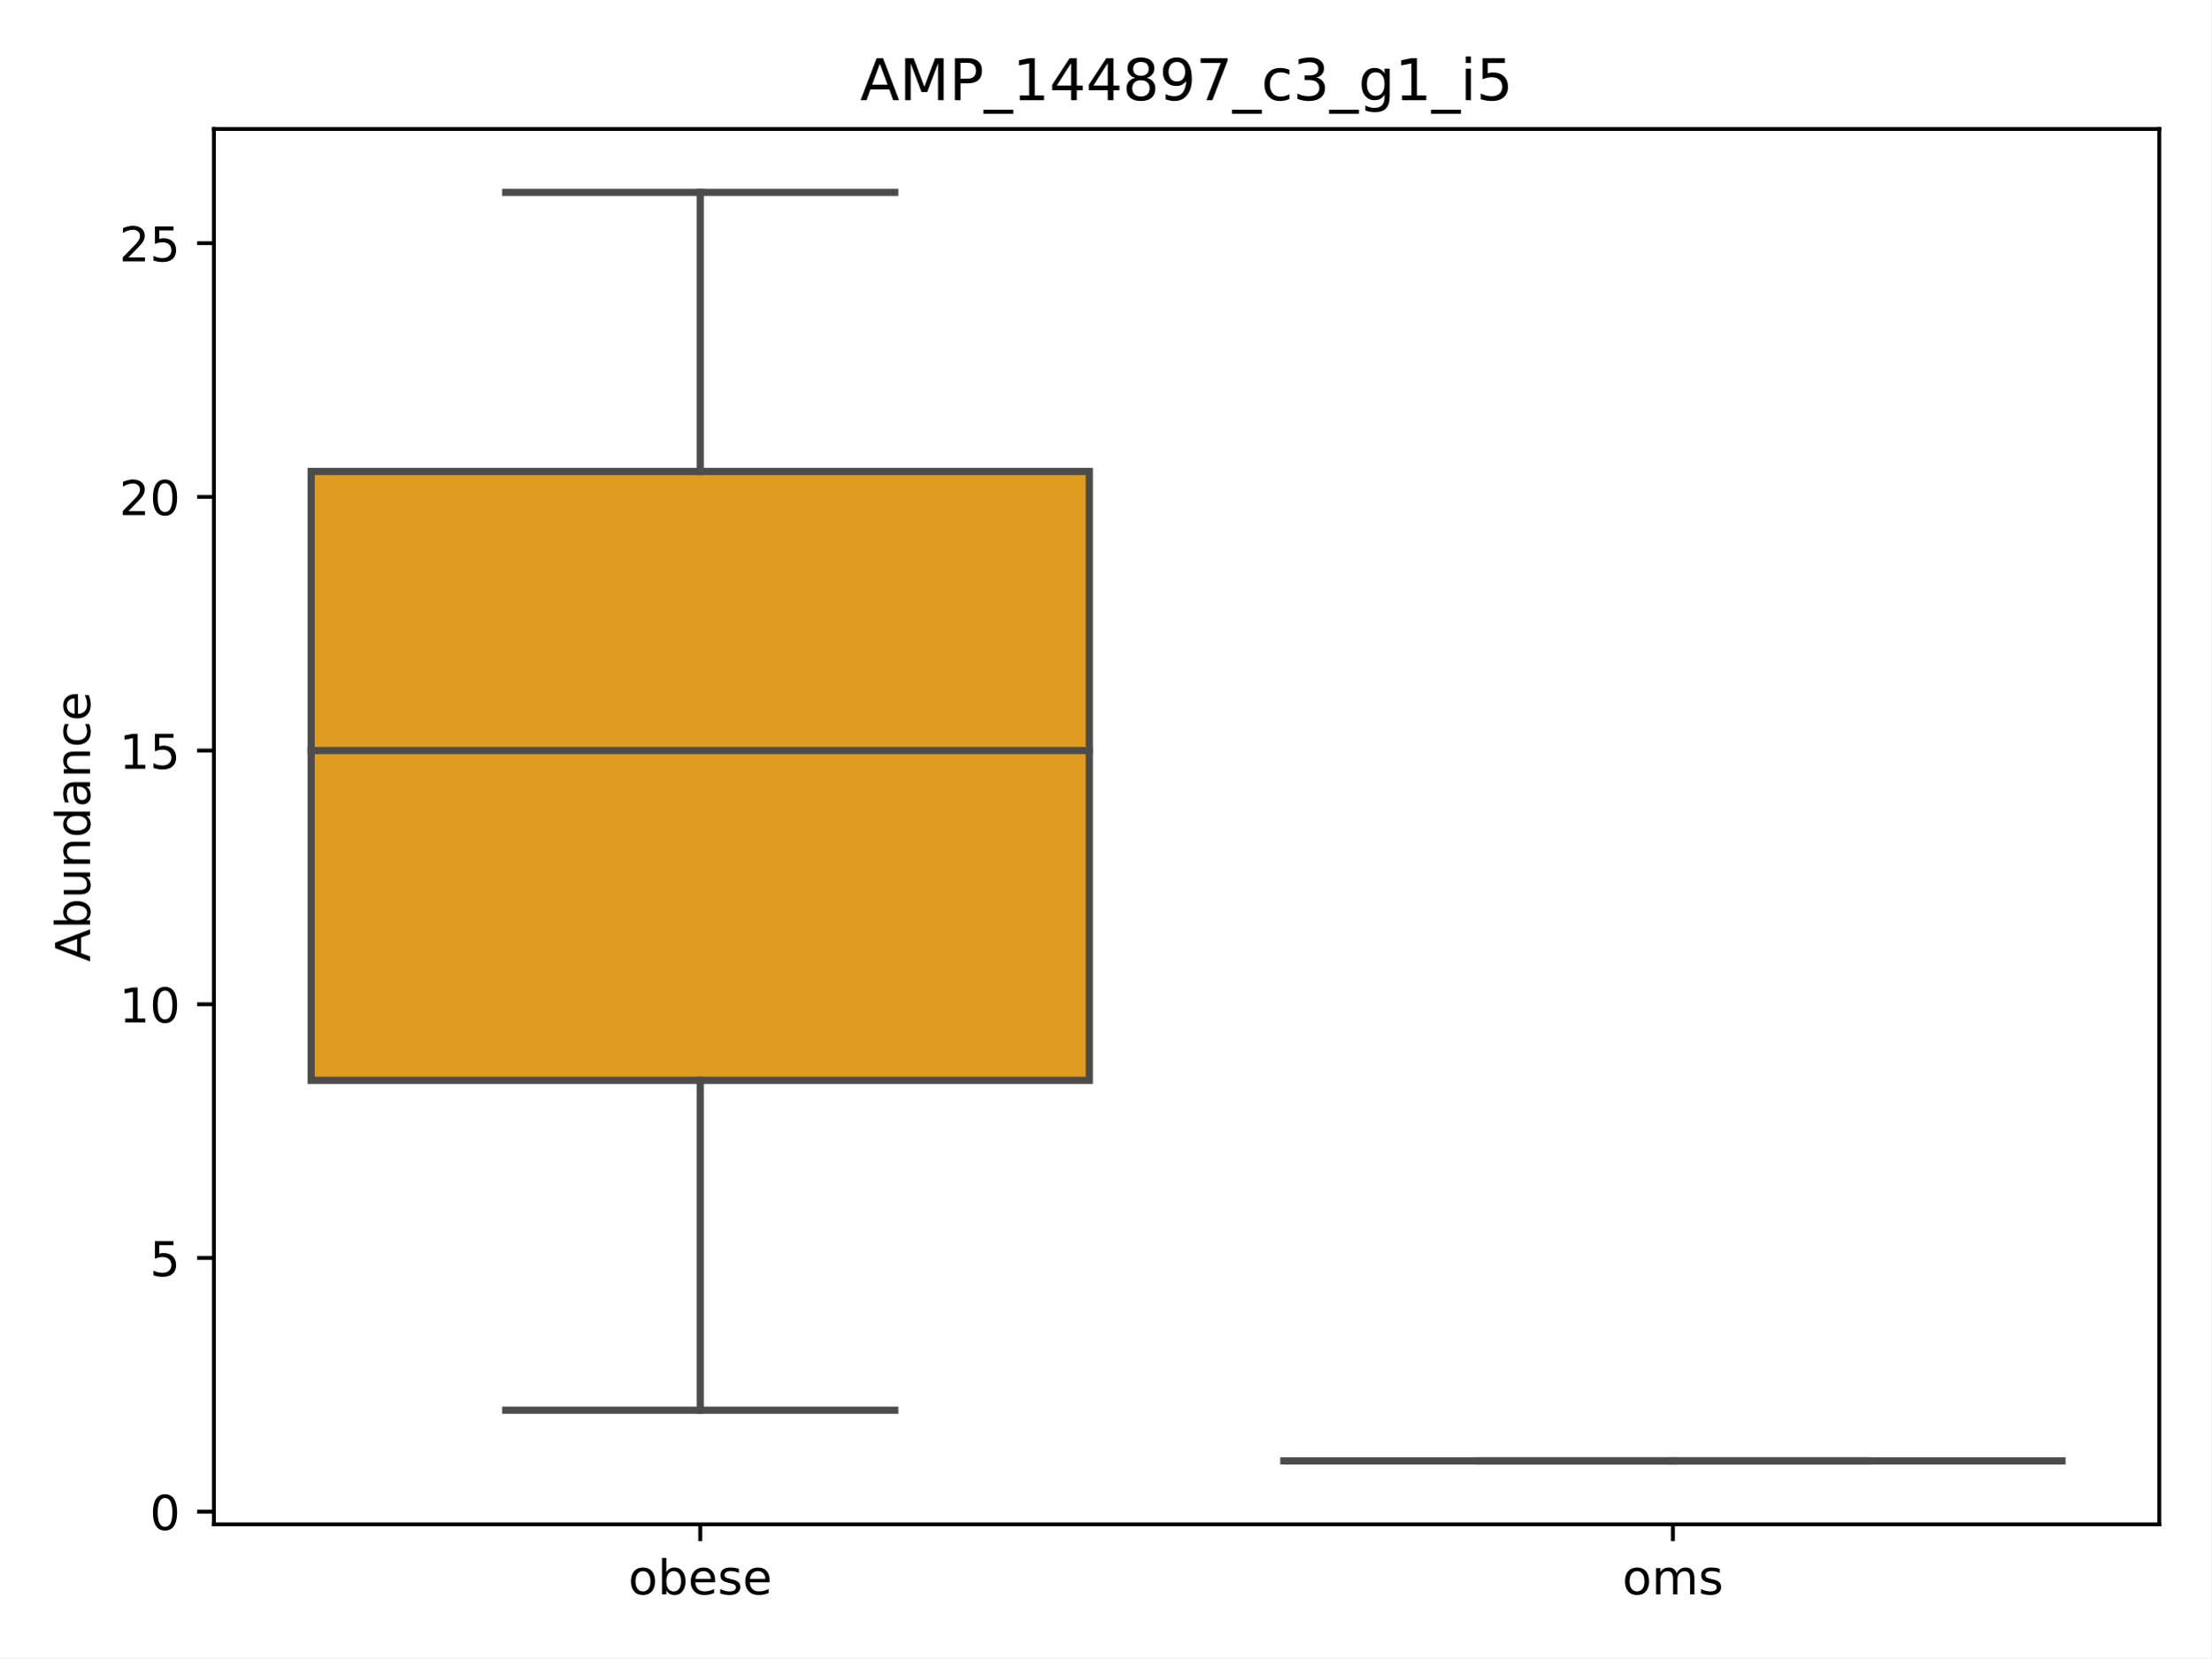
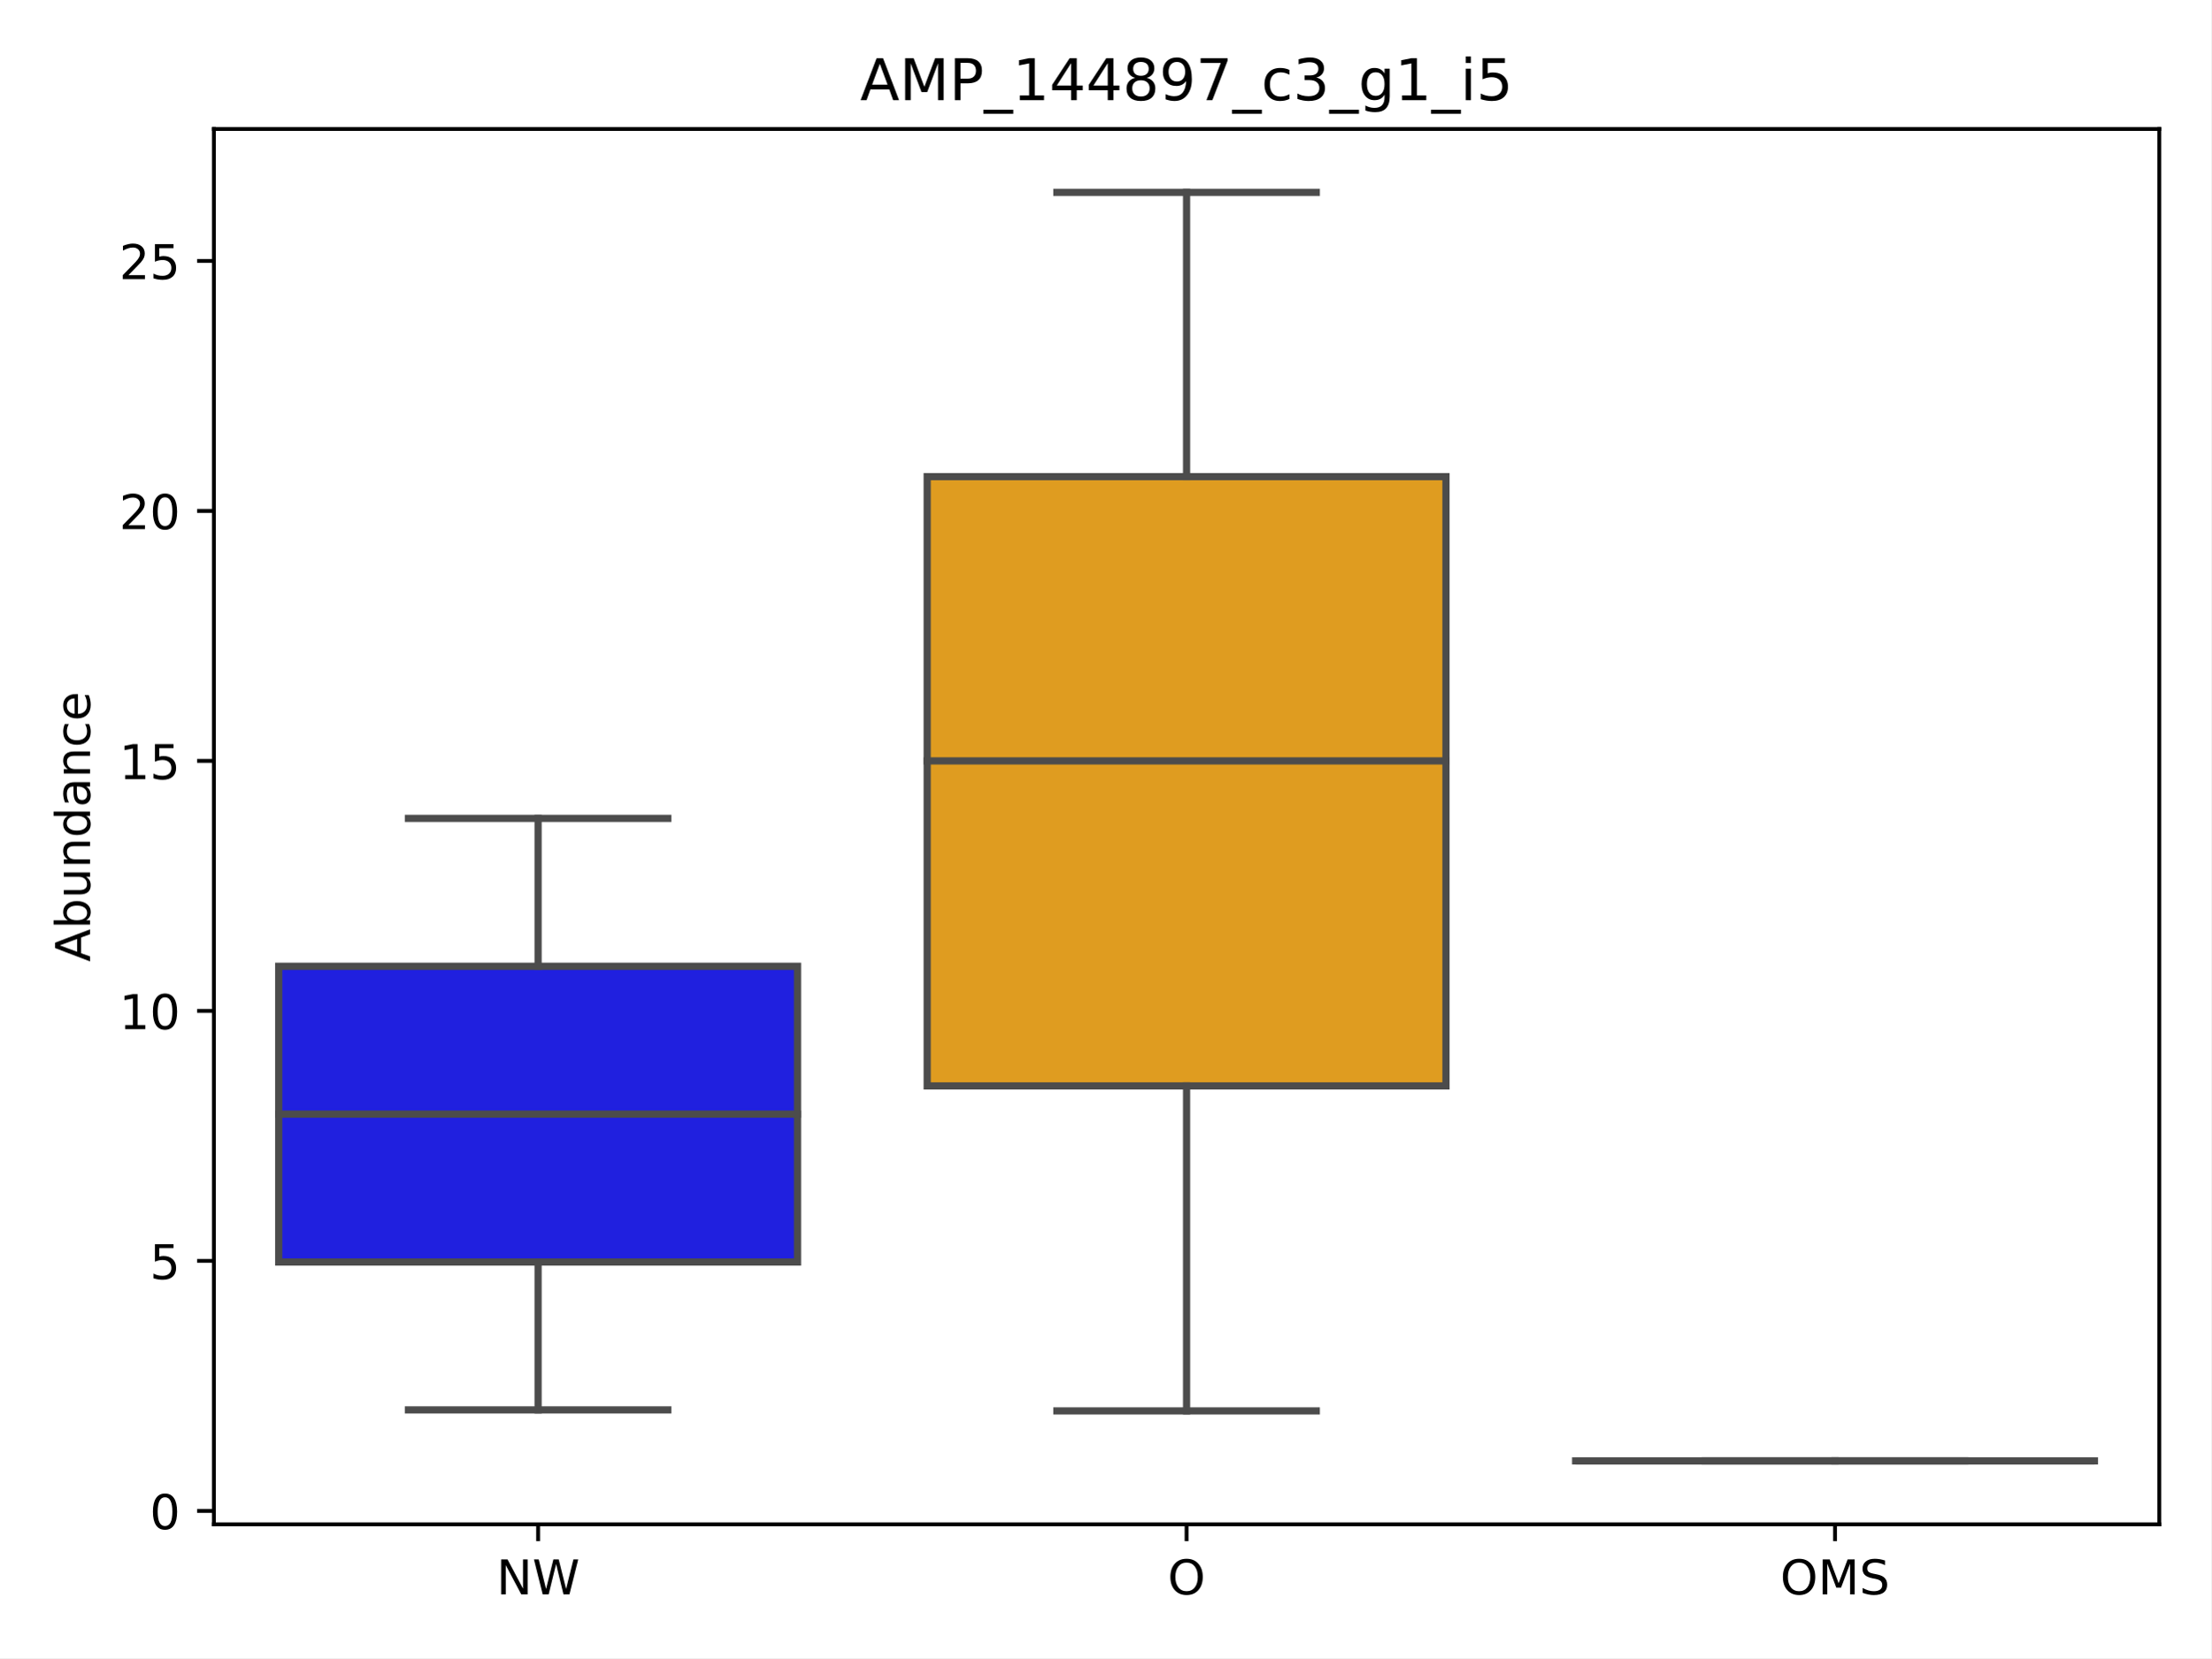
<svg xmlns="http://www.w3.org/2000/svg" xmlns:xlink="http://www.w3.org/1999/xlink" width="460.8pt" height="345.6pt" viewBox="0 0 460.8 345.6" version="1.1">
  <defs>
    <style type="text/css">*{stroke-linejoin: round; stroke-linecap: butt}</style>
  </defs>
  <g id="figure_1">
    <g id="patch_1">
      <path d="M 0 345.6  L 460.8 345.6  L 460.8 0  L 0 0  z " style="fill: #ffffff" />
    </g>
    <g id="axes_1">
      <g id="patch_2">
        <path d="M 44.57 317.72  L 450 317.72  L 450 26.88  L 44.57 26.88  z " style="fill: #ffffff" />
      </g>
      <g id="patch_3">
-         <path d="M 64.841 225.18  L 227.013 225.18  L 227.013 98.268  L 64.841 98.268  L 64.841 225.18  z " clip-path="url(#pb4dfbba614)" style="fill: #df9c20; stroke: #4c4c4c; stroke-width: 1.5; stroke-linejoin: miter" />
+         <path d="M 58.084 263.047  L 166.199 263.047  L 166.199 201.403  L 58.084 201.403  L 58.084 263.047  z " clip-path="url(#pd00b729554)" style="fill: #2020df; stroke: #4c4c4c; stroke-width: 1.5; stroke-linejoin: miter" />
      </g>
      <g id="patch_4">
-         <path d="M 267.557 304.5  L 429.728 304.5  L 429.728 304.5  L 267.557 304.5  L 267.557 304.5  z " clip-path="url(#pb4dfbba614)" style="fill: #df2020; stroke: #4c4c4c; stroke-width: 1.5; stroke-linejoin: miter" />
+         <path d="M 193.228 226.337  L 301.342 226.337  L 301.342 99.348  L 193.228 99.348  L 193.228 226.337  z " clip-path="url(#pd00b729554)" style="fill: #df9c20; stroke: #4c4c4c; stroke-width: 1.5; stroke-linejoin: miter" />
+       </g>
+       <g id="patch_5">
+         <path d="M 328.371 304.5  L 436.486 304.5  L 436.486 304.5  L 328.371 304.5  L 328.371 304.5  z " clip-path="url(#pd00b729554)" style="fill: #df2020; stroke: #4c4c4c; stroke-width: 1.5; stroke-linejoin: miter" />
      </g>
      <g id="matplotlib.axis_1">
        <g id="xtick_1">
          <g id="line2d_1">
            <defs>
-               <path id="m63d7daab0e" d="M 0 0  L 0 3.5  " style="stroke: #000000; stroke-width: 0.8" />
+               <path id="m42e34fb7aa" d="M 0 0  L 0 3.5  " style="stroke: #000000; stroke-width: 0.8" />
            </defs>
            <g>
-               <use xlink:href="#m63d7daab0e" x="145.928" y="317.72" style="stroke: #000000; stroke-width: 0.8" />
+               <use xlink:href="#m42e34fb7aa" x="112.142" y="317.72" style="stroke: #000000; stroke-width: 0.8" />
            </g>
          </g>
          <g id="text_1">
-             <g transform="translate(130.9361 332.3184) scale(0.1 -0.1)">
-               <defs>
-                 <path id="DejaVuSans-6f" d="M 1959 3097  Q 1497 3097 1228 2736  Q 959 2375 959 1747  Q 959 1119 1226 758  Q 1494 397 1959 397  Q 2419 397 2687 759  Q 2956 1122 2956 1747  Q 2956 2369 2687 2733  Q 2419 3097 1959 3097  z M 1959 3584  Q 2709 3584 3137 3096  Q 3566 2609 3566 1747  Q 3566 888 3137 398  Q 2709 -91 1959 -91  Q 1206 -91 779 398  Q 353 888 353 1747  Q 353 2609 779 3096  Q 1206 3584 1959 3584  z " transform="scale(0.015625)" />
-                 <path id="DejaVuSans-62" d="M 3116 1747  Q 3116 2381 2855 2742  Q 2594 3103 2138 3103  Q 1681 3103 1420 2742  Q 1159 2381 1159 1747  Q 1159 1113 1420 752  Q 1681 391 2138 391  Q 2594 391 2855 752  Q 3116 1113 3116 1747  z M 1159 2969  Q 1341 3281 1617 3432  Q 1894 3584 2278 3584  Q 2916 3584 3314 3078  Q 3713 2572 3713 1747  Q 3713 922 3314 415  Q 2916 -91 2278 -91  Q 1894 -91 1617 61  Q 1341 213 1159 525  L 1159 0  L 581 0  L 581 4863  L 1159 4863  L 1159 2969  z " transform="scale(0.015625)" />
-                 <path id="DejaVuSans-65" d="M 3597 1894  L 3597 1613  L 953 1613  Q 991 1019 1311 708  Q 1631 397 2203 397  Q 2534 397 2845 478  Q 3156 559 3463 722  L 3463 178  Q 3153 47 2828 -22  Q 2503 -91 2169 -91  Q 1331 -91 842 396  Q 353 884 353 1716  Q 353 2575 817 3079  Q 1281 3584 2069 3584  Q 2775 3584 3186 3129  Q 3597 2675 3597 1894  z M 3022 2063  Q 3016 2534 2758 2815  Q 2500 3097 2075 3097  Q 1594 3097 1305 2825  Q 1016 2553 972 2059  L 3022 2063  z " transform="scale(0.015625)" />
-                 <path id="DejaVuSans-73" d="M 2834 3397  L 2834 2853  Q 2591 2978 2328 3040  Q 2066 3103 1784 3103  Q 1356 3103 1142 2972  Q 928 2841 928 2578  Q 928 2378 1081 2264  Q 1234 2150 1697 2047  L 1894 2003  Q 2506 1872 2764 1633  Q 3022 1394 3022 966  Q 3022 478 2636 193  Q 2250 -91 1575 -91  Q 1294 -91 989 -36  Q 684 19 347 128  L 347 722  Q 666 556 975 473  Q 1284 391 1588 391  Q 1994 391 2212 530  Q 2431 669 2431 922  Q 2431 1156 2273 1281  Q 2116 1406 1581 1522  L 1381 1569  Q 847 1681 609 1914  Q 372 2147 372 2553  Q 372 3047 722 3315  Q 1072 3584 1716 3584  Q 2034 3584 2315 3537  Q 2597 3491 2834 3397  z " transform="scale(0.015625)" />
-               </defs>
-               <use xlink:href="#DejaVuSans-6f" />
-               <use xlink:href="#DejaVuSans-62" x="61.182" />
-               <use xlink:href="#DejaVuSans-65" x="124.658" />
-               <use xlink:href="#DejaVuSans-73" x="186.182" />
-               <use xlink:href="#DejaVuSans-65" x="238.281" />
+             <g transform="translate(103.4573 332.3184) scale(0.1 -0.1)">
+               <defs>
+                 <path id="DejaVuSans-4e" d="M 628 4666  L 1478 4666  L 3547 763  L 3547 4666  L 4159 4666  L 4159 0  L 3309 0  L 1241 3903  L 1241 0  L 628 0  L 628 4666  z " transform="scale(0.015625)" />
+                 <path id="DejaVuSans-57" d="M 213 4666  L 850 4666  L 1831 722  L 2809 4666  L 3519 4666  L 4500 722  L 5478 4666  L 6119 4666  L 4947 0  L 4153 0  L 3169 4050  L 2175 0  L 1381 0  L 213 4666  z " transform="scale(0.015625)" />
+               </defs>
+               <use xlink:href="#DejaVuSans-4e" />
+               <use xlink:href="#DejaVuSans-57" x="74.805" />
            </g>
          </g>
        </g>
        <g id="xtick_2">
          <g id="line2d_2">
            <g>
-               <use xlink:href="#m63d7daab0e" x="348.642" y="317.72" style="stroke: #000000; stroke-width: 0.8" />
+               <use xlink:href="#m42e34fb7aa" x="247.285" y="317.72" style="stroke: #000000; stroke-width: 0.8" />
            </g>
          </g>
          <g id="text_2">
-             <g transform="translate(338.1081 332.3184) scale(0.1 -0.1)">
-               <defs>
-                 <path id="DejaVuSans-6d" d="M 3328 2828  Q 3544 3216 3844 3400  Q 4144 3584 4550 3584  Q 5097 3584 5394 3201  Q 5691 2819 5691 2113  L 5691 0  L 5113 0  L 5113 2094  Q 5113 2597 4934 2840  Q 4756 3084 4391 3084  Q 3944 3084 3684 2787  Q 3425 2491 3425 1978  L 3425 0  L 2847 0  L 2847 2094  Q 2847 2600 2669 2842  Q 2491 3084 2119 3084  Q 1678 3084 1418 2786  Q 1159 2488 1159 1978  L 1159 0  L 581 0  L 581 3500  L 1159 3500  L 1159 2956  Q 1356 3278 1631 3431  Q 1906 3584 2284 3584  Q 2666 3584 2933 3390  Q 3200 3197 3328 2828  z " transform="scale(0.015625)" />
-               </defs>
-               <use xlink:href="#DejaVuSans-6f" />
-               <use xlink:href="#DejaVuSans-6d" x="61.182" />
-               <use xlink:href="#DejaVuSans-73" x="158.594" />
+             <g transform="translate(243.3491 332.3184) scale(0.1 -0.1)">
+               <defs>
+                 <path id="DejaVuSans-4f" d="M 2522 4238  Q 1834 4238 1429 3725  Q 1025 3213 1025 2328  Q 1025 1447 1429 934  Q 1834 422 2522 422  Q 3209 422 3611 934  Q 4013 1447 4013 2328  Q 4013 3213 3611 3725  Q 3209 4238 2522 4238  z M 2522 4750  Q 3503 4750 4090 4092  Q 4678 3434 4678 2328  Q 4678 1225 4090 567  Q 3503 -91 2522 -91  Q 1538 -91 948 565  Q 359 1222 359 2328  Q 359 3434 948 4092  Q 1538 4750 2522 4750  z " transform="scale(0.015625)" />
+               </defs>
+               <use xlink:href="#DejaVuSans-4f" />
+             </g>
+           </g>
+         </g>
+         <g id="xtick_3">
+           <g id="line2d_3">
+             <g>
+               <use xlink:href="#m42e34fb7aa" x="382.428" y="317.72" style="stroke: #000000; stroke-width: 0.8" />
+             </g>
+           </g>
+           <g id="text_3">
+             <g transform="translate(371.0041 332.3184) scale(0.1 -0.1)">
+               <defs>
+                 <path id="DejaVuSans-4d" d="M 628 4666  L 1569 4666  L 2759 1491  L 3956 4666  L 4897 4666  L 4897 0  L 4281 0  L 4281 4097  L 3078 897  L 2444 897  L 1241 4097  L 1241 0  L 628 0  L 628 4666  z " transform="scale(0.015625)" />
+                 <path id="DejaVuSans-53" d="M 3425 4513  L 3425 3897  Q 3066 4069 2747 4153  Q 2428 4238 2131 4238  Q 1616 4238 1336 4038  Q 1056 3838 1056 3469  Q 1056 3159 1242 3001  Q 1428 2844 1947 2747  L 2328 2669  Q 3034 2534 3370 2195  Q 3706 1856 3706 1288  Q 3706 609 3251 259  Q 2797 -91 1919 -91  Q 1588 -91 1214 -16  Q 841 59 441 206  L 441 856  Q 825 641 1194 531  Q 1563 422 1919 422  Q 2459 422 2753 634  Q 3047 847 3047 1241  Q 3047 1584 2836 1778  Q 2625 1972 2144 2069  L 1759 2144  Q 1053 2284 737 2584  Q 422 2884 422 3419  Q 422 4038 858 4394  Q 1294 4750 2059 4750  Q 2388 4750 2728 4690  Q 3069 4631 3425 4513  z " transform="scale(0.015625)" />
+               </defs>
+               <use xlink:href="#DejaVuSans-4f" />
+               <use xlink:href="#DejaVuSans-4d" x="78.711" />
+               <use xlink:href="#DejaVuSans-53" x="164.99" />
            </g>
          </g>
        </g>
      </g>
      <g id="matplotlib.axis_2">
        <g id="ytick_1">
-           <g id="line2d_3">
+           <g id="line2d_4">
            <defs>
-               <path id="mf73dbf45ad" d="M 0 0  L -3.5 0  " style="stroke: #000000; stroke-width: 0.8" />
+               <path id="m9dd82bddaf" d="M 0 0  L -3.5 0  " style="stroke: #000000; stroke-width: 0.8" />
            </defs>
            <g>
-               <use xlink:href="#mf73dbf45ad" x="44.57" y="315.076" style="stroke: #000000; stroke-width: 0.8" />
-             </g>
-           </g>
-           <g id="text_3">
-             <g transform="translate(31.2075 318.8752) scale(0.1 -0.1)">
+               <use xlink:href="#m9dd82bddaf" x="44.57" y="314.922" style="stroke: #000000; stroke-width: 0.8" />
+             </g>
+           </g>
+           <g id="text_4">
+             <g transform="translate(31.2075 318.721) scale(0.1 -0.1)">
              <defs>
                <path id="DejaVuSans-30" d="M 2034 4250  Q 1547 4250 1301 3770  Q 1056 3291 1056 2328  Q 1056 1369 1301 889  Q 1547 409 2034 409  Q 2525 409 2770 889  Q 3016 1369 3016 2328  Q 3016 3291 2770 3770  Q 2525 4250 2034 4250  z M 2034 4750  Q 2819 4750 3233 4129  Q 3647 3509 3647 2328  Q 3647 1150 3233 529  Q 2819 -91 2034 -91  Q 1250 -91 836 529  Q 422 1150 422 2328  Q 422 3509 836 4129  Q 1250 4750 2034 4750  z " transform="scale(0.015625)" />
              </defs>
              <use xlink:href="#DejaVuSans-30" />
            </g>
          </g>
        </g>
        <g id="ytick_2">
-           <g id="line2d_4">
-             <g>
-               <use xlink:href="#mf73dbf45ad" x="44.57" y="262.196" style="stroke: #000000; stroke-width: 0.8" />
-             </g>
-           </g>
-           <g id="text_4">
-             <g transform="translate(31.2075 265.9952) scale(0.1 -0.1)">
+           <g id="line2d_5">
+             <g>
+               <use xlink:href="#m9dd82bddaf" x="44.57" y="262.813" style="stroke: #000000; stroke-width: 0.8" />
+             </g>
+           </g>
+           <g id="text_5">
+             <g transform="translate(31.2075 266.6122) scale(0.1 -0.1)">
              <defs>
                <path id="DejaVuSans-35" d="M 691 4666  L 3169 4666  L 3169 4134  L 1269 4134  L 1269 2991  Q 1406 3038 1543 3061  Q 1681 3084 1819 3084  Q 2600 3084 3056 2656  Q 3513 2228 3513 1497  Q 3513 744 3044 326  Q 2575 -91 1722 -91  Q 1428 -91 1123 -41  Q 819 9 494 109  L 494 744  Q 775 591 1075 516  Q 1375 441 1709 441  Q 2250 441 2565 725  Q 2881 1009 2881 1497  Q 2881 1984 2565 2268  Q 2250 2553 1709 2553  Q 1456 2553 1204 2497  Q 953 2441 691 2322  L 691 4666  z " transform="scale(0.015625)" />
              </defs>
              <use xlink:href="#DejaVuSans-35" />
            </g>
          </g>
        </g>
        <g id="ytick_3">
-           <g id="line2d_5">
-             <g>
-               <use xlink:href="#mf73dbf45ad" x="44.57" y="209.316" style="stroke: #000000; stroke-width: 0.8" />
-             </g>
-           </g>
-           <g id="text_5">
-             <g transform="translate(24.845 213.1152) scale(0.1 -0.1)">
+           <g id="line2d_6">
+             <g>
+               <use xlink:href="#m9dd82bddaf" x="44.57" y="210.704" style="stroke: #000000; stroke-width: 0.8" />
+             </g>
+           </g>
+           <g id="text_6">
+             <g transform="translate(24.845 214.5034) scale(0.1 -0.1)">
              <defs>
                <path id="DejaVuSans-31" d="M 794 531  L 1825 531  L 1825 4091  L 703 3866  L 703 4441  L 1819 4666  L 2450 4666  L 2450 531  L 3481 531  L 3481 0  L 794 0  L 794 531  z " transform="scale(0.015625)" />
              </defs>
              <use xlink:href="#DejaVuSans-31" />
              <use xlink:href="#DejaVuSans-30" x="63.623" />
            </g>
          </g>
        </g>
        <g id="ytick_4">
-           <g id="line2d_6">
-             <g>
-               <use xlink:href="#mf73dbf45ad" x="44.57" y="156.436" style="stroke: #000000; stroke-width: 0.8" />
-             </g>
-           </g>
-           <g id="text_6">
-             <g transform="translate(24.845 160.2352) scale(0.1 -0.1)">
+           <g id="line2d_7">
+             <g>
+               <use xlink:href="#m9dd82bddaf" x="44.57" y="158.595" style="stroke: #000000; stroke-width: 0.8" />
+             </g>
+           </g>
+           <g id="text_7">
+             <g transform="translate(24.845 162.3946) scale(0.1 -0.1)">
              <use xlink:href="#DejaVuSans-31" />
              <use xlink:href="#DejaVuSans-35" x="63.623" />
            </g>
          </g>
        </g>
        <g id="ytick_5">
-           <g id="line2d_7">
-             <g>
-               <use xlink:href="#mf73dbf45ad" x="44.57" y="103.556" style="stroke: #000000; stroke-width: 0.8" />
-             </g>
-           </g>
-           <g id="text_7">
-             <g transform="translate(24.845 107.3552) scale(0.1 -0.1)">
+           <g id="line2d_8">
+             <g>
+               <use xlink:href="#m9dd82bddaf" x="44.57" y="106.487" style="stroke: #000000; stroke-width: 0.8" />
+             </g>
+           </g>
+           <g id="text_8">
+             <g transform="translate(24.845 110.2858) scale(0.1 -0.1)">
              <defs>
                <path id="DejaVuSans-32" d="M 1228 531  L 3431 531  L 3431 0  L 469 0  L 469 531  Q 828 903 1448 1529  Q 2069 2156 2228 2338  Q 2531 2678 2651 2914  Q 2772 3150 2772 3378  Q 2772 3750 2511 3984  Q 2250 4219 1831 4219  Q 1534 4219 1204 4116  Q 875 4013 500 3803  L 500 4441  Q 881 4594 1212 4672  Q 1544 4750 1819 4750  Q 2544 4750 2975 4387  Q 3406 4025 3406 3419  Q 3406 3131 3298 2873  Q 3191 2616 2906 2266  Q 2828 2175 2409 1742  Q 1991 1309 1228 531  z " transform="scale(0.015625)" />
              </defs>
              <use xlink:href="#DejaVuSans-32" />
              <use xlink:href="#DejaVuSans-30" x="63.623" />
            </g>
          </g>
        </g>
        <g id="ytick_6">
-           <g id="line2d_8">
-             <g>
-               <use xlink:href="#mf73dbf45ad" x="44.57" y="50.676" style="stroke: #000000; stroke-width: 0.8" />
-             </g>
-           </g>
-           <g id="text_8">
-             <g transform="translate(24.845 54.47522) scale(0.1 -0.1)">
+           <g id="line2d_9">
+             <g>
+               <use xlink:href="#m9dd82bddaf" x="44.57" y="54.378" style="stroke: #000000; stroke-width: 0.8" />
+             </g>
+           </g>
+           <g id="text_9">
+             <g transform="translate(24.845 58.17703) scale(0.1 -0.1)">
              <use xlink:href="#DejaVuSans-32" />
              <use xlink:href="#DejaVuSans-35" x="63.623" />
            </g>
          </g>
        </g>
-         <g id="text_9">
+         <g id="text_10">
          <g transform="translate(18.76531 200.4648) rotate(-90) scale(0.1 -0.1)">
            <defs>
              <path id="DejaVuSans-41" d="M 2188 4044  L 1331 1722  L 3047 1722  L 2188 4044  z M 1831 4666  L 2547 4666  L 4325 0  L 3669 0  L 3244 1197  L 1141 1197  L 716 0  L 50 0  L 1831 4666  z " transform="scale(0.015625)" />
+               <path id="DejaVuSans-62" d="M 3116 1747  Q 3116 2381 2855 2742  Q 2594 3103 2138 3103  Q 1681 3103 1420 2742  Q 1159 2381 1159 1747  Q 1159 1113 1420 752  Q 1681 391 2138 391  Q 2594 391 2855 752  Q 3116 1113 3116 1747  z M 1159 2969  Q 1341 3281 1617 3432  Q 1894 3584 2278 3584  Q 2916 3584 3314 3078  Q 3713 2572 3713 1747  Q 3713 922 3314 415  Q 2916 -91 2278 -91  Q 1894 -91 1617 61  Q 1341 213 1159 525  L 1159 0  L 581 0  L 581 4863  L 1159 4863  L 1159 2969  z " transform="scale(0.015625)" />
              <path id="DejaVuSans-75" d="M 544 1381  L 544 3500  L 1119 3500  L 1119 1403  Q 1119 906 1312 657  Q 1506 409 1894 409  Q 2359 409 2629 706  Q 2900 1003 2900 1516  L 2900 3500  L 3475 3500  L 3475 0  L 2900 0  L 2900 538  Q 2691 219 2414 64  Q 2138 -91 1772 -91  Q 1169 -91 856 284  Q 544 659 544 1381  z M 1991 3584  L 1991 3584  z " transform="scale(0.015625)" />
              <path id="DejaVuSans-6e" d="M 3513 2113  L 3513 0  L 2938 0  L 2938 2094  Q 2938 2591 2744 2837  Q 2550 3084 2163 3084  Q 1697 3084 1428 2787  Q 1159 2491 1159 1978  L 1159 0  L 581 0  L 581 3500  L 1159 3500  L 1159 2956  Q 1366 3272 1645 3428  Q 1925 3584 2291 3584  Q 2894 3584 3203 3211  Q 3513 2838 3513 2113  z " transform="scale(0.015625)" />
              <path id="DejaVuSans-64" d="M 2906 2969  L 2906 4863  L 3481 4863  L 3481 0  L 2906 0  L 2906 525  Q 2725 213 2448 61  Q 2172 -91 1784 -91  Q 1150 -91 751 415  Q 353 922 353 1747  Q 353 2572 751 3078  Q 1150 3584 1784 3584  Q 2172 3584 2448 3432  Q 2725 3281 2906 2969  z M 947 1747  Q 947 1113 1208 752  Q 1469 391 1925 391  Q 2381 391 2643 752  Q 2906 1113 2906 1747  Q 2906 2381 2643 2742  Q 2381 3103 1925 3103  Q 1469 3103 1208 2742  Q 947 2381 947 1747  z " transform="scale(0.015625)" />
              <path id="DejaVuSans-61" d="M 2194 1759  Q 1497 1759 1228 1600  Q 959 1441 959 1056  Q 959 750 1161 570  Q 1363 391 1709 391  Q 2188 391 2477 730  Q 2766 1069 2766 1631  L 2766 1759  L 2194 1759  z M 3341 1997  L 3341 0  L 2766 0  L 2766 531  Q 2569 213 2275 61  Q 1981 -91 1556 -91  Q 1019 -91 701 211  Q 384 513 384 1019  Q 384 1609 779 1909  Q 1175 2209 1959 2209  L 2766 2209  L 2766 2266  Q 2766 2663 2505 2880  Q 2244 3097 1772 3097  Q 1472 3097 1187 3025  Q 903 2953 641 2809  L 641 3341  Q 956 3463 1253 3523  Q 1550 3584 1831 3584  Q 2591 3584 2966 3190  Q 3341 2797 3341 1997  z " transform="scale(0.015625)" />
              <path id="DejaVuSans-63" d="M 3122 3366  L 3122 2828  Q 2878 2963 2633 3030  Q 2388 3097 2138 3097  Q 1578 3097 1268 2742  Q 959 2388 959 1747  Q 959 1106 1268 751  Q 1578 397 2138 397  Q 2388 397 2633 464  Q 2878 531 3122 666  L 3122 134  Q 2881 22 2623 -34  Q 2366 -91 2075 -91  Q 1284 -91 818 406  Q 353 903 353 1747  Q 353 2603 823 3093  Q 1294 3584 2113 3584  Q 2378 3584 2631 3529  Q 2884 3475 3122 3366  z " transform="scale(0.015625)" />
+               <path id="DejaVuSans-65" d="M 3597 1894  L 3597 1613  L 953 1613  Q 991 1019 1311 708  Q 1631 397 2203 397  Q 2534 397 2845 478  Q 3156 559 3463 722  L 3463 178  Q 3153 47 2828 -22  Q 2503 -91 2169 -91  Q 1331 -91 842 396  Q 353 884 353 1716  Q 353 2575 817 3079  Q 1281 3584 2069 3584  Q 2775 3584 3186 3129  Q 3597 2675 3597 1894  z M 3022 2063  Q 3016 2534 2758 2815  Q 2500 3097 2075 3097  Q 1594 3097 1305 2825  Q 1016 2553 972 2059  L 3022 2063  z " transform="scale(0.015625)" />
            </defs>
            <use xlink:href="#DejaVuSans-41" />
            <use xlink:href="#DejaVuSans-62" x="68.408" />
            <use xlink:href="#DejaVuSans-75" x="131.885" />
            <use xlink:href="#DejaVuSans-6e" x="195.264" />
            <use xlink:href="#DejaVuSans-64" x="258.643" />
            <use xlink:href="#DejaVuSans-61" x="322.119" />
            <use xlink:href="#DejaVuSans-6e" x="383.398" />
            <use xlink:href="#DejaVuSans-63" x="446.777" />
            <use xlink:href="#DejaVuSans-65" x="501.758" />
          </g>
        </g>
      </g>
-       <g id="line2d_9">
-         <path d="M 145.928 225.18  L 145.928 293.924  " clip-path="url(#pb4dfbba614)" style="fill: none; stroke: #4c4c4c; stroke-width: 1.5; stroke-linecap: square" />
-       </g>
      <g id="line2d_10">
-         <path d="M 145.928 98.268  L 145.928 40.1  " clip-path="url(#pb4dfbba614)" style="fill: none; stroke: #4c4c4c; stroke-width: 1.5; stroke-linecap: square" />
+         <path d="M 112.142 263.047  L 112.142 293.87  " clip-path="url(#pd00b729554)" style="fill: none; stroke: #4c4c4c; stroke-width: 1.5; stroke-linecap: square" />
      </g>
      <g id="line2d_11">
-         <path d="M 105.385 293.924  L 186.47 293.924  " clip-path="url(#pb4dfbba614)" style="fill: none; stroke: #4c4c4c; stroke-width: 1.5; stroke-linecap: square" />
+         <path d="M 112.142 201.403  L 112.142 170.58  " clip-path="url(#pd00b729554)" style="fill: none; stroke: #4c4c4c; stroke-width: 1.5; stroke-linecap: square" />
      </g>
      <g id="line2d_12">
-         <path d="M 105.385 40.1  L 186.47 40.1  " clip-path="url(#pb4dfbba614)" style="fill: none; stroke: #4c4c4c; stroke-width: 1.5; stroke-linecap: square" />
-       </g>
-       <g id="line2d_13" />
-       <g id="line2d_14">
-         <path d="M 348.642 304.5  L 348.642 304.5  " clip-path="url(#pb4dfbba614)" style="fill: none; stroke: #4c4c4c; stroke-width: 1.5; stroke-linecap: square" />
-       </g>
+         <path d="M 85.113 293.87  L 139.17 293.87  " clip-path="url(#pd00b729554)" style="fill: none; stroke: #4c4c4c; stroke-width: 1.5; stroke-linecap: square" />
+       </g>
+       <g id="line2d_13">
+         <path d="M 85.113 170.58  L 139.17 170.58  " clip-path="url(#pd00b729554)" style="fill: none; stroke: #4c4c4c; stroke-width: 1.5; stroke-linecap: square" />
+       </g>
+       <g id="line2d_14" />
      <g id="line2d_15">
-         <path d="M 348.642 304.5  L 348.642 304.5  " clip-path="url(#pb4dfbba614)" style="fill: none; stroke: #4c4c4c; stroke-width: 1.5; stroke-linecap: square" />
+         <path d="M 247.285 226.337  L 247.285 294.078  " clip-path="url(#pd00b729554)" style="fill: none; stroke: #4c4c4c; stroke-width: 1.5; stroke-linecap: square" />
      </g>
      <g id="line2d_16">
-         <path d="M 308.099 304.5  L 389.185 304.5  " clip-path="url(#pb4dfbba614)" style="fill: none; stroke: #4c4c4c; stroke-width: 1.5; stroke-linecap: square" />
+         <path d="M 247.285 99.348  L 247.285 40.1  " clip-path="url(#pd00b729554)" style="fill: none; stroke: #4c4c4c; stroke-width: 1.5; stroke-linecap: square" />
      </g>
      <g id="line2d_17">
-         <path d="M 308.099 304.5  L 389.185 304.5  " clip-path="url(#pb4dfbba614)" style="fill: none; stroke: #4c4c4c; stroke-width: 1.5; stroke-linecap: square" />
-       </g>
-       <g id="line2d_18" />
-       <g id="line2d_19">
-         <path d="M 64.841 156.436  L 227.013 156.436  " clip-path="url(#pb4dfbba614)" style="fill: none; stroke: #4c4c4c; stroke-width: 1.5; stroke-linecap: square" />
-       </g>
+         <path d="M 220.256 294.078  L 274.314 294.078  " clip-path="url(#pd00b729554)" style="fill: none; stroke: #4c4c4c; stroke-width: 1.5; stroke-linecap: square" />
+       </g>
+       <g id="line2d_18">
+         <path d="M 220.256 40.1  L 274.314 40.1  " clip-path="url(#pd00b729554)" style="fill: none; stroke: #4c4c4c; stroke-width: 1.5; stroke-linecap: square" />
+       </g>
+       <g id="line2d_19" />
      <g id="line2d_20">
-         <path d="M 267.557 304.5  L 429.728 304.5  " clip-path="url(#pb4dfbba614)" style="fill: none; stroke: #4c4c4c; stroke-width: 1.5; stroke-linecap: square" />
-       </g>
-       <g id="patch_5">
+         <path d="M 382.428 304.5  L 382.428 304.5  " clip-path="url(#pd00b729554)" style="fill: none; stroke: #4c4c4c; stroke-width: 1.5; stroke-linecap: square" />
+       </g>
+       <g id="line2d_21">
+         <path d="M 382.428 304.5  L 382.428 304.5  " clip-path="url(#pd00b729554)" style="fill: none; stroke: #4c4c4c; stroke-width: 1.5; stroke-linecap: square" />
+       </g>
+       <g id="line2d_22">
+         <path d="M 355.4 304.5  L 409.457 304.5  " clip-path="url(#pd00b729554)" style="fill: none; stroke: #4c4c4c; stroke-width: 1.5; stroke-linecap: square" />
+       </g>
+       <g id="line2d_23">
+         <path d="M 355.4 304.5  L 409.457 304.5  " clip-path="url(#pd00b729554)" style="fill: none; stroke: #4c4c4c; stroke-width: 1.5; stroke-linecap: square" />
+       </g>
+       <g id="line2d_24" />
+       <g id="line2d_25">
+         <path d="M 58.084 232.225  L 166.199 232.225  " clip-path="url(#pd00b729554)" style="fill: none; stroke: #4c4c4c; stroke-width: 1.5; stroke-linecap: square" />
+       </g>
+       <g id="line2d_26">
+         <path d="M 193.228 158.595  L 301.342 158.595  " clip-path="url(#pd00b729554)" style="fill: none; stroke: #4c4c4c; stroke-width: 1.5; stroke-linecap: square" />
+       </g>
+       <g id="line2d_27">
+         <path d="M 328.371 304.5  L 436.486 304.5  " clip-path="url(#pd00b729554)" style="fill: none; stroke: #4c4c4c; stroke-width: 1.5; stroke-linecap: square" />
+       </g>
+       <g id="patch_6">
        <path d="M 44.57 317.72  L 44.57 26.88  " style="fill: none; stroke: #000000; stroke-width: 0.8; stroke-linejoin: miter; stroke-linecap: square" />
      </g>
-       <g id="patch_6">
+       <g id="patch_7">
        <path d="M 450 317.72  L 450 26.88  " style="fill: none; stroke: #000000; stroke-width: 0.8; stroke-linejoin: miter; stroke-linecap: square" />
      </g>
-       <g id="patch_7">
+       <g id="patch_8">
        <path d="M 44.57 317.72  L 450 317.72  " style="fill: none; stroke: #000000; stroke-width: 0.8; stroke-linejoin: miter; stroke-linecap: square" />
      </g>
-       <g id="patch_8">
+       <g id="patch_9">
        <path d="M 44.57 26.88  L 450 26.88  " style="fill: none; stroke: #000000; stroke-width: 0.8; stroke-linejoin: miter; stroke-linecap: square" />
      </g>
-       <g id="text_10">
+       <g id="text_11">
        <g transform="translate(179.2534 20.88) scale(0.12 -0.12)">
          <defs>
-             <path id="DejaVuSans-4d" d="M 628 4666  L 1569 4666  L 2759 1491  L 3956 4666  L 4897 4666  L 4897 0  L 4281 0  L 4281 4097  L 3078 897  L 2444 897  L 1241 4097  L 1241 0  L 628 0  L 628 4666  z " transform="scale(0.015625)" />
            <path id="DejaVuSans-50" d="M 1259 4147  L 1259 2394  L 2053 2394  Q 2494 2394 2734 2622  Q 2975 2850 2975 3272  Q 2975 3691 2734 3919  Q 2494 4147 2053 4147  L 1259 4147  z M 628 4666  L 2053 4666  Q 2838 4666 3239 4311  Q 3641 3956 3641 3272  Q 3641 2581 3239 2228  Q 2838 1875 2053 1875  L 1259 1875  L 1259 0  L 628 0  L 628 4666  z " transform="scale(0.015625)" />
            <path id="DejaVuSans-5f" d="M 3263 -1063  L 3263 -1509  L -63 -1509  L -63 -1063  L 3263 -1063  z " transform="scale(0.015625)" />
            <path id="DejaVuSans-34" d="M 2419 4116  L 825 1625  L 2419 1625  L 2419 4116  z M 2253 4666  L 3047 4666  L 3047 1625  L 3713 1625  L 3713 1100  L 3047 1100  L 3047 0  L 2419 0  L 2419 1100  L 313 1100  L 313 1709  L 2253 4666  z " transform="scale(0.015625)" />
            <path id="DejaVuSans-38" d="M 2034 2216  Q 1584 2216 1326 1975  Q 1069 1734 1069 1313  Q 1069 891 1326 650  Q 1584 409 2034 409  Q 2484 409 2743 651  Q 3003 894 3003 1313  Q 3003 1734 2745 1975  Q 2488 2216 2034 2216  z M 1403 2484  Q 997 2584 770 2862  Q 544 3141 544 3541  Q 544 4100 942 4425  Q 1341 4750 2034 4750  Q 2731 4750 3128 4425  Q 3525 4100 3525 3541  Q 3525 3141 3298 2862  Q 3072 2584 2669 2484  Q 3125 2378 3379 2068  Q 3634 1759 3634 1313  Q 3634 634 3220 271  Q 2806 -91 2034 -91  Q 1263 -91 848 271  Q 434 634 434 1313  Q 434 1759 690 2068  Q 947 2378 1403 2484  z M 1172 3481  Q 1172 3119 1398 2916  Q 1625 2713 2034 2713  Q 2441 2713 2670 2916  Q 2900 3119 2900 3481  Q 2900 3844 2670 4047  Q 2441 4250 2034 4250  Q 1625 4250 1398 4047  Q 1172 3844 1172 3481  z " transform="scale(0.015625)" />
            <path id="DejaVuSans-39" d="M 703 97  L 703 672  Q 941 559 1184 500  Q 1428 441 1663 441  Q 2288 441 2617 861  Q 2947 1281 2994 2138  Q 2813 1869 2534 1725  Q 2256 1581 1919 1581  Q 1219 1581 811 2004  Q 403 2428 403 3163  Q 403 3881 828 4315  Q 1253 4750 1959 4750  Q 2769 4750 3195 4129  Q 3622 3509 3622 2328  Q 3622 1225 3098 567  Q 2575 -91 1691 -91  Q 1453 -91 1209 -44  Q 966 3 703 97  z M 1959 2075  Q 2384 2075 2632 2365  Q 2881 2656 2881 3163  Q 2881 3666 2632 3958  Q 2384 4250 1959 4250  Q 1534 4250 1286 3958  Q 1038 3666 1038 3163  Q 1038 2656 1286 2365  Q 1534 2075 1959 2075  z " transform="scale(0.015625)" />
            <path id="DejaVuSans-37" d="M 525 4666  L 3525 4666  L 3525 4397  L 1831 0  L 1172 0  L 2766 4134  L 525 4134  L 525 4666  z " transform="scale(0.015625)" />
            <path id="DejaVuSans-33" d="M 2597 2516  Q 3050 2419 3304 2112  Q 3559 1806 3559 1356  Q 3559 666 3084 287  Q 2609 -91 1734 -91  Q 1441 -91 1130 -33  Q 819 25 488 141  L 488 750  Q 750 597 1062 519  Q 1375 441 1716 441  Q 2309 441 2620 675  Q 2931 909 2931 1356  Q 2931 1769 2642 2001  Q 2353 2234 1838 2234  L 1294 2234  L 1294 2753  L 1863 2753  Q 2328 2753 2575 2939  Q 2822 3125 2822 3475  Q 2822 3834 2567 4026  Q 2313 4219 1838 4219  Q 1578 4219 1281 4162  Q 984 4106 628 3988  L 628 4550  Q 988 4650 1302 4700  Q 1616 4750 1894 4750  Q 2613 4750 3031 4423  Q 3450 4097 3450 3541  Q 3450 3153 3228 2886  Q 3006 2619 2597 2516  z " transform="scale(0.015625)" />
            <path id="DejaVuSans-67" d="M 2906 1791  Q 2906 2416 2648 2759  Q 2391 3103 1925 3103  Q 1463 3103 1205 2759  Q 947 2416 947 1791  Q 947 1169 1205 825  Q 1463 481 1925 481  Q 2391 481 2648 825  Q 2906 1169 2906 1791  z M 3481 434  Q 3481 -459 3084 -895  Q 2688 -1331 1869 -1331  Q 1566 -1331 1297 -1286  Q 1028 -1241 775 -1147  L 775 -588  Q 1028 -725 1275 -790  Q 1522 -856 1778 -856  Q 2344 -856 2625 -561  Q 2906 -266 2906 331  L 2906 616  Q 2728 306 2450 153  Q 2172 0 1784 0  Q 1141 0 747 490  Q 353 981 353 1791  Q 353 2603 747 3093  Q 1141 3584 1784 3584  Q 2172 3584 2450 3431  Q 2728 3278 2906 2969  L 2906 3500  L 3481 3500  L 3481 434  z " transform="scale(0.015625)" />
            <path id="DejaVuSans-69" d="M 603 3500  L 1178 3500  L 1178 0  L 603 0  L 603 3500  z M 603 4863  L 1178 4863  L 1178 4134  L 603 4134  L 603 4863  z " transform="scale(0.015625)" />
          </defs>
          <use xlink:href="#DejaVuSans-41" />
          <use xlink:href="#DejaVuSans-4d" x="68.408" />
          <use xlink:href="#DejaVuSans-50" x="154.688" />
          <use xlink:href="#DejaVuSans-5f" x="214.99" />
          <use xlink:href="#DejaVuSans-31" x="264.99" />
          <use xlink:href="#DejaVuSans-34" x="328.613" />
          <use xlink:href="#DejaVuSans-34" x="392.236" />
          <use xlink:href="#DejaVuSans-38" x="455.859" />
          <use xlink:href="#DejaVuSans-39" x="519.482" />
          <use xlink:href="#DejaVuSans-37" x="583.105" />
          <use xlink:href="#DejaVuSans-5f" x="646.729" />
          <use xlink:href="#DejaVuSans-63" x="696.729" />
          <use xlink:href="#DejaVuSans-33" x="751.709" />
          <use xlink:href="#DejaVuSans-5f" x="815.332" />
          <use xlink:href="#DejaVuSans-67" x="865.332" />
          <use xlink:href="#DejaVuSans-31" x="928.809" />
          <use xlink:href="#DejaVuSans-5f" x="992.432" />
          <use xlink:href="#DejaVuSans-69" x="1042.432" />
          <use xlink:href="#DejaVuSans-35" x="1070.215" />
        </g>
      </g>
    </g>
  </g>
  <defs>
-     <clipPath id="pb4dfbba614">
+     <clipPath id="pd00b729554">
      <rect x="44.57" y="26.88" width="405.43" height="290.84" />
    </clipPath>
  </defs>
</svg>
